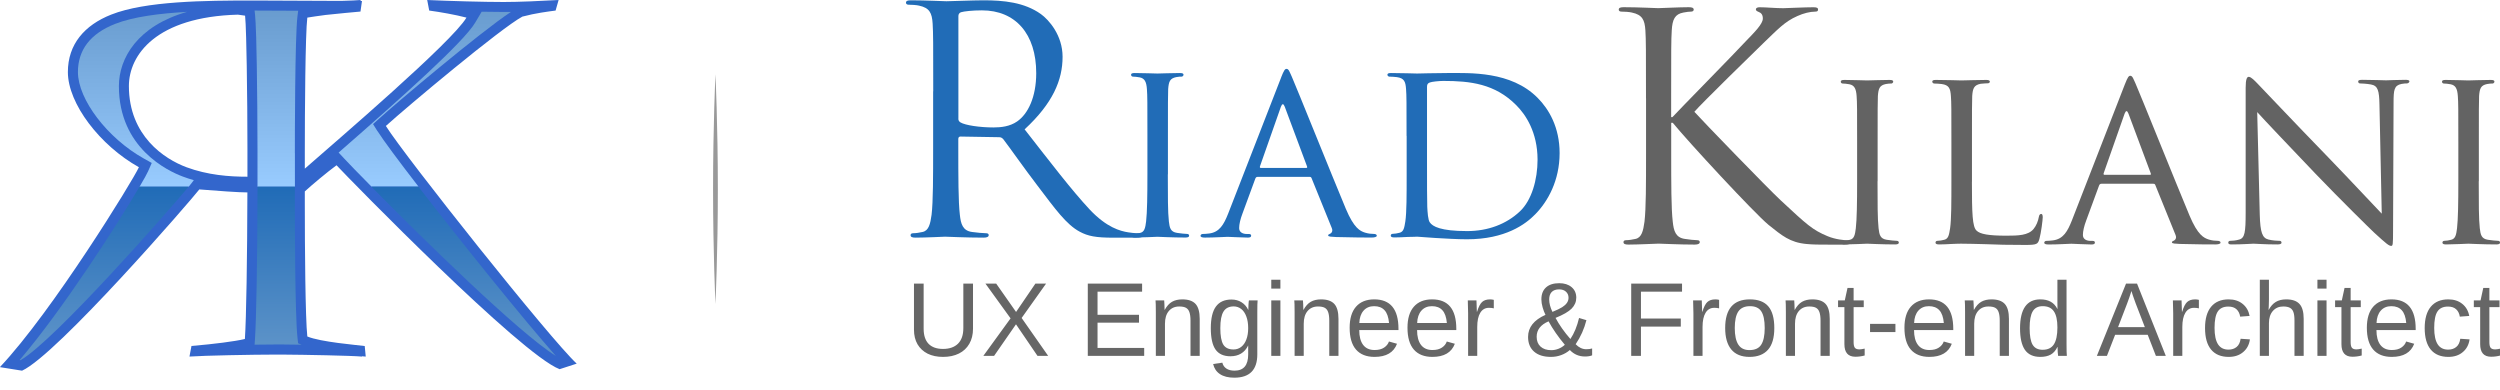
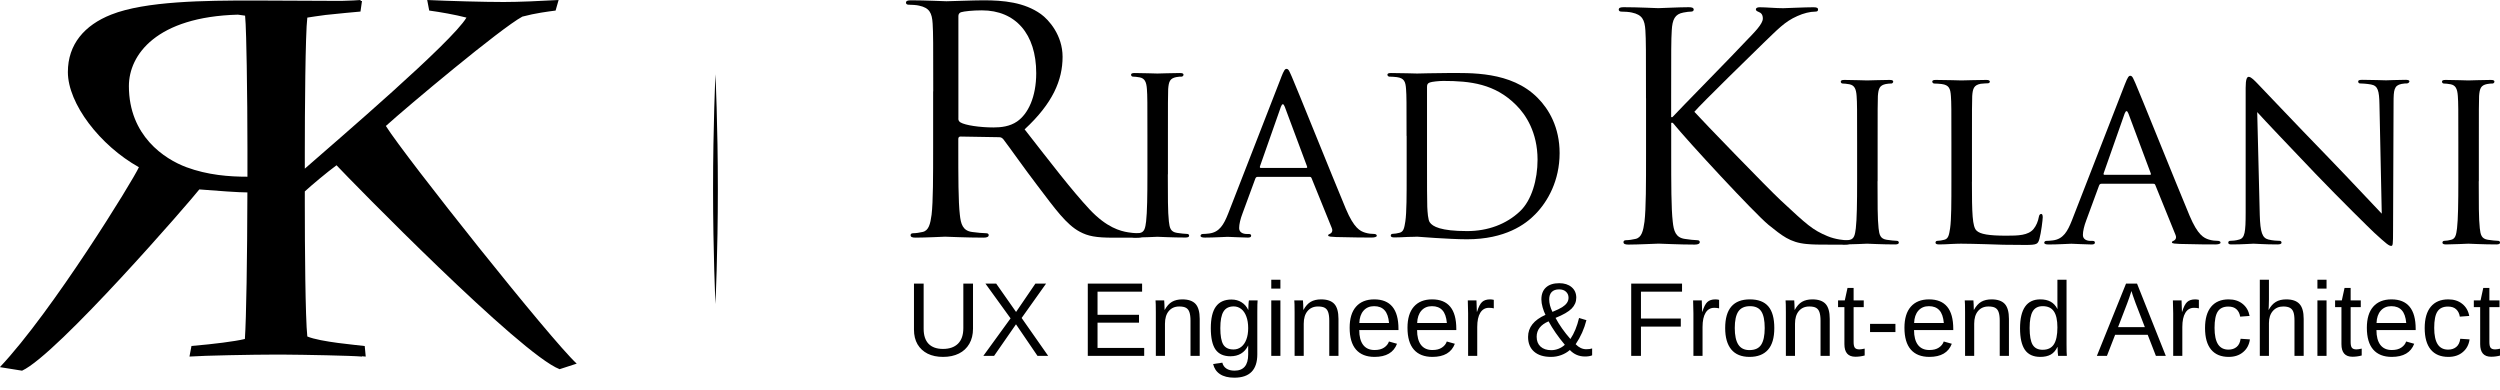
<svg xmlns="http://www.w3.org/2000/svg" xmlns:xlink="http://www.w3.org/1999/xlink" id="Layer_2" data-name="Layer 2" viewBox="0 0 499.82 77.97">
  <defs>
    <style>
      .cls-1 {
        letter-spacing: -.06em;
      }

      .cls-2 {
-         fill: url(#linear-gradient-2);
+         fill: url(.linear-gradient-2);
      }

      .cls-3 {
-         fill: url(#linear-gradient-4);
+         fill: url(.linear-gradient-4);
      }

      .cls-4 {
-         fill: #666;
+         fill: .666;
        font-family: ArialMT, Arial;
        font-size: 21px;
      }

      .cls-5 {
-         fill: url(#linear-gradient-3);
+         fill: url(.linear-gradient-3);
      }

      .cls-6 {
-         fill: url(#linear-gradient-5);
+         fill: url(.linear-gradient-5);
      }

      .cls-7 {
-         fill: #636363;
+         fill: .636;
      }

      .cls-8 {
-         fill: #999;
+         fill: .999;
      }

      .cls-9 {
-         fill: #216cb7;
+         fill: .216cb7;
      }

      .cls-10 {
-         fill: url(#linear-gradient-6);
+         fill: url(.linear-gradient-6);
      }

      .cls-11 {
-         fill: #36c;
+         fill: .36c;
      }

      .cls-12 {
-         fill: url(#linear-gradient);
+         fill: url(.linear-gradient);
      }
    </style>
    <linearGradient id="linear-gradient" x1="55.26" y1="2.21" x2="55.26" y2="37.64" gradientUnits="userSpaceOnUse">
-       <stop offset="0" stop-color="#699ccf" />
-       <stop offset="1" stop-color="#9cf" />
+       <stop offset="0" stop-color=".699ccf" />
+       <stop offset="1" stop-color=".9cf" />
    </linearGradient>
-     <linearGradient id="linear-gradient-2" x1="27.17" y1="2.21" x2="27.17" y2="37.64" xlink:href="#linear-gradient" />
-     <linearGradient id="linear-gradient-3" x1="84.92" y1="2.21" x2="84.92" y2="37.64" xlink:href="#linear-gradient" />
+     <linearGradient id="linear-gradient-2" x1="27.17" y1="2.21" x2="27.17" y2="37.64" xlink:href=".linear-gradient" />
+     <linearGradient id="linear-gradient-3" x1="84.92" y1="2.21" x2="84.92" y2="37.64" xlink:href=".linear-gradient" />
    <linearGradient id="linear-gradient-4" x1="20.83" y1="68.51" x2="20.83" y2="37.96" gradientUnits="userSpaceOnUse">
-       <stop offset="0" stop-color="#5b92c8" />
-       <stop offset="1" stop-color="#216cb7" />
+       <stop offset="0" stop-color=".5b92c8" />
+       <stop offset="1" stop-color=".216cb7" />
    </linearGradient>
-     <linearGradient id="linear-gradient-5" x1="92.69" y1="68.51" x2="92.69" y2="37.96" xlink:href="#linear-gradient-4" />
-     <linearGradient id="linear-gradient-6" x1="55.59" y1="68.51" x2="55.59" y2="37.96" xlink:href="#linear-gradient-4" />
+     <linearGradient id="linear-gradient-5" x1="92.69" y1="68.51" x2="92.69" y2="37.96" xlink:href=".linear-gradient-4" />
+     <linearGradient id="linear-gradient-6" x1="55.59" y1="68.51" x2="55.59" y2="37.96" xlink:href=".linear-gradient-4" />
  </defs>
  <path class="cls-11" d="M77.16,25.17c4.23-3.83,22.95-19.53,27.28-21.85,2.62-.7,5.13-1.01,6.64-1.21l.6-2.11c-3.42.2-8.05.4-10.97.4-3.93,0-11.07-.2-15.3-.4l.4,2.11c2.21.3,5.13.81,7.45,1.41-2.92,4.93-25.77,24.46-32.32,30.2v-3.12c0-8.26.1-23.86.5-27.08.81-.14,2.18-.33,3.65-.53,2.58-.28,5.63-.56,6.98-.68l.3-2.11h-.3s.04-.2.04-.2c-.6.06-2.06.13-3.91.18l-17.58-.08c-9.56,0-21.54.1-28.39,2.82-5.34,2.11-8.66,5.94-8.66,11.48,0,6.34,6.44,14.7,14.2,19.03-1.11,2.52-17.32,28.89-27.79,39.97l4.43.71c7.05-3.22,33.83-34.13,35.44-36.24,3.79.3,7.86.6,9.61.6-.03,13.23-.22,25.18-.5,29.3-1.03.26-2.68.51-4.42.74-1,.13-2.04.25-3,.35,0,0-.02,0-.03,0-.06,0-.12.01-.19.02-1.21.13-2.29.23-3.04.29l-.4,2.11s.11,0,.16,0h0c2.5-.19,12.52-.39,17.2-.39.35,0,.71,0,1.09,0,4.61.03,13.89.21,16.04.4v-.06c.3.02.57.04.75.06l-.2-2.11c-1.51-.2-8.86-.8-11.48-1.91-.4-3.73-.5-17.82-.5-26.58v-2.42c1.31-1.21,4.43-3.83,6.34-5.23,2.82,3.02,36.75,37.75,44.6,40.77l3.42-1.11c-5.24-4.83-34.23-41.28-38.16-47.52ZM37.25,33.42c-4.33-1.61-11.48-6.24-11.48-16.21,0-6.26,5.51-13.84,21.79-14.28.55.07,1.05.13,1.44.2.08.73.15,2.32.21,4.42.04,1.63.09,3.52.12,5.54.09,5.29.14,11.62.14,16.6v5.64c-3.61,0-7.92-.31-12.23-1.91Z" />
  <g>
    <path class="cls-7" d="M329.08,19.65c0-9.79,0-11.55-.12-13.56-.13-2.13-.63-3.14-2.7-3.58-.5-.13-1.57-.19-2.13-.19-.25,0-.5-.13-.5-.38,0-.38.31-.5,1-.5,2.82,0,6.53.19,6.9.19.56,0,4.2-.19,6.09-.19.69,0,1,.13,1,.5,0,.25-.25.38-.5.38-.44,0-.82.06-1.57.19-1.69.31-2.2,1.38-2.32,3.58-.12,2.01-.12,3.77-.12,13.56v3.77h.25c1.07-1.19,12.43-12.74,14.69-15.19,1.76-1.82,3.39-3.45,3.39-4.52,0-.75-.31-1.13-.82-1.32-.31-.13-.57-.25-.57-.5,0-.31.31-.44.75-.44,1.26,0,3.2.19,4.71.19.31,0,4.46-.19,6.03-.19.69,0,.94.13.94.44s-.13.44-.63.44c-.94,0-2.26.31-3.51.88-2.57,1.13-3.95,2.7-6.78,5.4-1.57,1.51-12.49,12.18-13.81,13.74,1.63,1.82,14.69,15.31,17.26,17.7,5.27,4.9,6.34,5.9,9.35,7.16,1.63.69,3.45.82,3.89.82s.82.13.82.38c0,.31-.31.5-1.38.5h-3.2c-1.76,0-2.95,0-4.33-.13-3.33-.31-4.9-1.69-7.59-3.83-2.82-2.32-16.13-16.69-19.14-20.4h-.31v6.15c0,6.02,0,10.98.31,13.62.19,1.82.56,3.2,2.45,3.45.88.13,1.88.25,2.45.25.38,0,.5.19.5.38,0,.31-.31.5-1,.5-3.08,0-6.71-.19-7.22-.19s-4.14.19-6.03.19c-.69,0-1-.13-1-.5,0-.19.13-.38.5-.38.57,0,1.32-.12,1.88-.25,1.26-.25,1.57-1.63,1.82-3.45.31-2.64.31-7.59.31-13.62v-11.05Z" />
    <g>
      <path class="cls-7" d="M375.37,36.23c0,4.19,0,7.62.21,9.41.15,1.28.31,2.1,1.64,2.3.66.1,1.64.21,2.05.21.25,0,.36.2.36.36,0,.21-.2.36-.72.36-2.51,0-5.42-.15-5.63-.15-.26,0-3.07.15-4.45.15-.46,0-.72-.1-.72-.36,0-.15.1-.36.36-.36.41,0,.97-.1,1.38-.21.87-.2,1.02-1.02,1.18-2.3.21-1.79.26-5.22.26-9.41v-7.67c0-6.75,0-7.98-.1-9.36-.1-1.48-.46-2.15-1.43-2.35-.51-.1-1.07-.15-1.38-.15-.21,0-.36-.2-.36-.36,0-.26.21-.36.72-.36,1.48,0,4.3.1,4.55.1.2,0,3.12-.1,4.5-.1.51,0,.72.1.72.36,0,.15-.2.36-.36.36-.31,0-.61,0-1.12.1-1.23.26-1.48.87-1.59,2.4-.05,1.38-.05,2.61-.05,9.36v7.67Z" />
      <path class="cls-7" d="M394.24,36.33c0,6.39.1,9,.92,9.77.72.72,2.46,1.02,5.98,1.02,2.35,0,4.35-.05,5.42-1.33.56-.67.92-1.59,1.07-2.46.05-.31.21-.56.46-.56.2,0,.31.21.31.67s-.31,3.07-.67,4.35c-.31,1.02-.46,1.18-2.86,1.18-3.22,0-5.73-.05-7.83-.15-2.05-.05-3.58-.1-4.91-.1-.21,0-.97,0-1.84.05-.92.05-1.89.1-2.61.1-.46,0-.72-.1-.72-.36,0-.15.1-.36.36-.36.41,0,.97-.1,1.38-.21.87-.2.97-1.02,1.18-2.3.26-1.79.26-5.22.26-9.41v-7.67c0-6.75,0-7.98-.1-9.36-.1-1.48-.36-2.2-1.84-2.4-.36-.05-1.12-.1-1.53-.1-.15,0-.36-.2-.36-.36,0-.26.2-.36.72-.36,2.05,0,4.86.1,5.12.1.2,0,3.58-.1,4.96-.1.46,0,.72.1.72.36,0,.15-.2.31-.36.31-.31,0-.97.05-1.48.1-1.33.26-1.59.92-1.69,2.46-.05,1.38-.05,2.61-.05,9.36v7.77Z" />
      <path class="cls-7" d="M424.83,16.84c.56-1.43.77-1.69,1.07-1.69.46,0,.61.61,1.07,1.59.82,1.84,8.03,19.79,10.79,26.39,1.64,3.89,2.86,4.45,3.84,4.76.67.21,1.33.26,1.79.26.25,0,.56.1.56.36s-.51.36-1.02.36c-.67,0-3.99,0-7.11-.1-.87-.05-1.59-.05-1.59-.31,0-.2.1-.2.31-.31.25-.1.72-.46.41-1.18l-4.04-9.97c-.1-.2-.15-.26-.41-.26h-10.38c-.21,0-.36.1-.46.36l-2.56,6.96c-.41,1.07-.67,2.15-.67,2.92,0,.87.77,1.18,1.53,1.18h.41c.36,0,.46.15.46.36,0,.26-.26.36-.67.36-1.07,0-3.53-.15-4.04-.15-.46,0-2.71.15-4.55.15-.56,0-.87-.1-.87-.36,0-.2.21-.36.41-.36.31,0,.97-.05,1.33-.1,2.05-.26,2.92-1.79,3.79-3.99l10.59-27.21ZM429.84,34.95c.21,0,.21-.1.15-.31l-4.45-11.92c-.26-.67-.51-.67-.77,0l-4.19,11.92c-.05.2,0,.31.15.31h9.1Z" />
      <path class="cls-7" d="M451.79,42.93c.1,3.58.51,4.65,1.74,4.96.82.21,1.84.26,2.25.26.21,0,.36.15.36.36,0,.26-.31.36-.82.36-2.56,0-4.35-.15-4.76-.15s-2.3.15-4.35.15c-.46,0-.72-.05-.72-.36,0-.2.15-.36.36-.36.36,0,1.18-.05,1.84-.26,1.12-.31,1.28-1.48,1.28-5.42v-24.91c0-1.74.26-2.2.61-2.2.51,0,1.28.87,1.74,1.33.72.72,7.26,7.67,14.22,14.83,4.45,4.6,9.26,9.77,10.64,11.2l-.46-21.79c-.05-2.81-.31-3.79-1.69-4.04-.82-.15-1.84-.21-2.2-.21-.31,0-.36-.26-.36-.41,0-.26.36-.31.87-.31,2.05,0,4.19.1,4.71.1s2-.1,3.84-.1c.46,0,.82.05.82.31,0,.15-.2.41-.51.41-.21,0-.56,0-1.07.1-1.48.31-1.59,1.18-1.59,3.79l-.1,25.47c0,2.87-.05,3.12-.36,3.12-.46,0-.92-.36-3.43-2.66-.46-.41-6.96-6.8-11.71-11.76-5.22-5.47-10.28-10.79-11.66-12.33l.51,20.51Z" />
      <path class="cls-7" d="M495.57,36.23c0,4.19,0,7.62.21,9.41.15,1.28.31,2.1,1.64,2.3.66.1,1.64.21,2.05.21.25,0,.36.2.36.36,0,.21-.2.36-.72.36-2.51,0-5.42-.15-5.63-.15-.26,0-3.07.15-4.45.15-.46,0-.72-.1-.72-.36,0-.15.1-.36.36-.36.41,0,.97-.1,1.38-.21.87-.2,1.02-1.02,1.18-2.3.21-1.79.26-5.22.26-9.41v-7.67c0-6.75,0-7.98-.1-9.36-.1-1.48-.46-2.15-1.43-2.35-.51-.1-1.07-.15-1.38-.15-.21,0-.36-.2-.36-.36,0-.26.21-.36.72-.36,1.48,0,4.3.1,4.55.1.2,0,3.12-.1,4.5-.1.51,0,.72.1.72.36,0,.15-.2.36-.36.36-.31,0-.61,0-1.12.1-1.23.26-1.48.87-1.59,2.4-.05,1.38-.05,2.61-.05,9.36v7.67Z" />
    </g>
  </g>
  <g>
    <path class="cls-9" d="M186.58,18.27c0-9.79,0-11.55-.12-13.56-.13-2.13-.63-3.14-2.7-3.58-.5-.13-1.57-.19-2.13-.19-.25,0-.5-.13-.5-.38,0-.38.31-.5,1-.5,2.82,0,6.78.19,7.09.19.69,0,5.46-.19,7.41-.19,3.95,0,8.16.38,11.48,2.76,1.57,1.13,4.33,4.21,4.33,8.54,0,4.64-1.95,9.29-7.59,14.5,5.15,6.59,9.41,12.18,13.05,16.07,3.39,3.58,6.09,4.27,7.66,4.52,1.19.19,2.07.19,2.45.19.31,0,.56.19.56.38,0,.38-.38.5-1.51.5h-4.46c-3.51,0-5.08-.31-6.72-1.19-2.7-1.44-4.89-4.52-8.47-9.23-2.64-3.45-5.58-7.66-6.84-9.29-.25-.25-.44-.38-.82-.38l-7.72-.13c-.31,0-.44.19-.44.5v1.51c0,6.02,0,10.98.31,13.62.19,1.82.56,3.2,2.45,3.45.88.13,2.26.25,2.82.25.38,0,.5.19.5.38,0,.31-.31.5-1,.5-3.45,0-7.41-.19-7.72-.19-.06,0-4.02.19-5.9.19-.69,0-1-.13-1-.5,0-.19.13-.38.5-.38.57,0,1.32-.12,1.88-.25,1.26-.25,1.57-1.63,1.82-3.45.31-2.64.31-7.59.31-13.62v-11.05ZM191.6,23.73c0,.31.12.56.44.75.94.56,3.83,1,6.59,1,1.51,0,3.26-.19,4.71-1.19,2.2-1.51,3.83-4.9,3.83-9.67,0-7.84-4.14-12.55-10.86-12.55-1.88,0-3.58.19-4.2.38-.31.13-.5.38-.5.75v20.52Z" />
    <g>
      <path class="cls-9" d="M233.48,34.85c0,4.19,0,7.62.21,9.41.15,1.28.31,2.1,1.64,2.3.66.1,1.64.21,2.05.21.25,0,.36.2.36.36,0,.21-.2.36-.72.36-2.51,0-5.42-.15-5.63-.15-.26,0-3.07.15-4.45.15-.46,0-.72-.1-.72-.36,0-.15.1-.36.36-.36.41,0,.97-.1,1.38-.21.87-.2,1.02-1.02,1.18-2.3.21-1.79.26-5.22.26-9.41v-7.67c0-6.75,0-7.98-.1-9.36-.1-1.48-.46-2.15-1.43-2.35-.51-.1-1.07-.15-1.38-.15-.21,0-.36-.2-.36-.36,0-.26.21-.36.72-.36,1.48,0,4.3.1,4.55.1.2,0,3.12-.1,4.5-.1.51,0,.72.1.72.36,0,.15-.2.36-.36.36-.31,0-.61,0-1.12.1-1.23.26-1.48.87-1.59,2.4-.05,1.38-.05,2.61-.05,9.36v7.67Z" />
      <path class="cls-9" d="M256.14,15.46c.56-1.43.77-1.69,1.07-1.69.46,0,.61.61,1.07,1.59.82,1.84,8.03,19.79,10.79,26.39,1.64,3.89,2.86,4.45,3.84,4.76.67.21,1.33.26,1.79.26.26,0,.56.1.56.36s-.51.36-1.02.36c-.67,0-3.99,0-7.11-.1-.87-.05-1.59-.05-1.59-.31,0-.2.1-.2.31-.31.26-.1.72-.46.41-1.18l-4.04-9.97c-.1-.2-.15-.26-.41-.26h-10.38c-.21,0-.36.1-.46.36l-2.56,6.96c-.41,1.07-.67,2.15-.67,2.92,0,.87.77,1.18,1.53,1.18h.41c.36,0,.46.15.46.36,0,.26-.25.36-.66.36-1.07,0-3.53-.15-4.04-.15-.46,0-2.71.15-4.55.15-.56,0-.87-.1-.87-.36,0-.2.21-.36.41-.36.31,0,.97-.05,1.33-.1,2.05-.26,2.92-1.79,3.79-3.99l10.59-27.21ZM261.16,33.57c.21,0,.21-.1.15-.31l-4.45-11.92c-.26-.67-.51-.67-.77,0l-4.19,11.92c-.05.2,0,.31.15.31h9.1Z" />
      <path class="cls-9" d="M281.21,27.18c0-6.75,0-7.98-.1-9.36-.1-1.48-.36-2.2-1.84-2.4-.36-.05-1.12-.1-1.53-.1-.15,0-.36-.2-.36-.36,0-.26.2-.36.72-.36,2.05,0,4.96.1,5.22.1.51,0,3.38-.1,6.04-.1,4.5,0,12.74-.41,18.05,4.96,2.25,2.25,4.4,5.88,4.4,11.05,0,5.47-2.35,9.67-4.86,12.22-1.94,2-5.98,5.01-13.66,5.01-1.94,0-4.35-.15-6.29-.26-1.94-.15-3.48-.26-3.68-.26-.1,0-.92.05-1.84.05-.92.05-2,.1-2.71.1-.46,0-.72-.1-.72-.36,0-.15.1-.36.36-.36.41,0,.97-.1,1.38-.21.87-.2.97-1.02,1.18-2.3.26-1.79.26-5.22.26-9.41v-7.67ZM285.3,31.88c0,4.6,0,8.64.05,9.46.05,1.07.15,2.66.51,3.12.56.82,2.15,1.74,7.47,1.74,4.14,0,7.83-1.38,10.54-3.94,2.35-2.2,3.53-6.34,3.53-10.33,0-5.52-2.4-9.05-4.25-10.89-4.25-4.3-9.21-4.86-14.58-4.86-.87,0-2.3.15-2.71.31s-.56.36-.56.87v14.53Z" />
    </g>
  </g>
  <path class="cls-8" d="M143.52,37.81c0,12.68-.48,22.97-.48,22.97,0,0-.48-10.28-.48-22.97s.48-22.97.48-22.97c0,0,.48,10.28.48,22.97Z" />
  <g>
    <path class="cls-12" d="M58.95,30.61c0-2.37.01-23.3.52-27.33l.14-1.13-8.71-.04.09.82c.08.76.16,2.25.23,4.58.05,1.64.09,3.54.12,5.56.08,5.03.14,11.4.14,16.64v6.77s0,.86,0,.86h7.48v-6.72Z" />
    <path class="cls-2" d="M38.75,36.02c-.73-.21-1.46-.44-2.2-.72-3-1.12-12.78-5.72-12.78-18.08,0-5.61,3.75-12.04,13.63-14.85-5.45.31-10.78.97-14.42,2.42-4.91,1.94-7.4,5.18-7.4,9.62,0,5.47,5.91,13.23,13.17,17.28l1.59.89-.73,1.66c-.21.48-.81,1.57-1.71,3.09h9.82c.26-.31.45-.54.55-.68l.48-.63Z" />
    <path class="cls-5" d="M75.47,26.23l-.89-1.42,1.25-1.13c3.53-3.19,20.05-17.15,26.32-21.3-.5,0-.98.01-1.42.01-1.25,0-2.79-.02-4.43-.05l-1.3,2.19c-2.26,3.82-14.21,14.56-27.3,25.97l1.07,1.15c.94,1.01,2.9,3.04,5.5,5.66h9.4c-3.98-5.15-7.06-9.3-8.19-11.09Z" />
  </g>
  <g>
    <path class="cls-3" d="M3.93,71.99l.16.03c6.79-3.89,29.53-29.77,33.63-34.7h-9.82c-4.26,7.26-15.32,24.54-23.98,34.67Z" />
    <path class="cls-6" d="M111.12,71.15c-6.2-6.97-18.9-22.74-27.47-33.83h-9.4c10.03,10.16,29.58,29.35,36.87,33.83Z" />
    <path class="cls-10" d="M51.48,37.32v1.14c-.03,13.56-.23,25.38-.51,29.43l-.07,1.02c1.66-.02,3.19-.04,4.36-.04h1.1c1.05,0,2.42.02,3.92.05l-.68-.29-.13-1.17c-.49-4.53-.52-23.12-.52-26.79v-3.35h-7.48Z" />
  </g>
  <text class="cls-4" transform="translate(181.12 71.15) scale(.99 1)">
    <tspan x="0" y="0">UX Engineer &amp; Front-end</tspan>
    <tspan class="cls-1" x="235.79" y="0"> </tspan>
    <tspan x="240.46" y="0">Architect</tspan>
  </text>
</svg>
